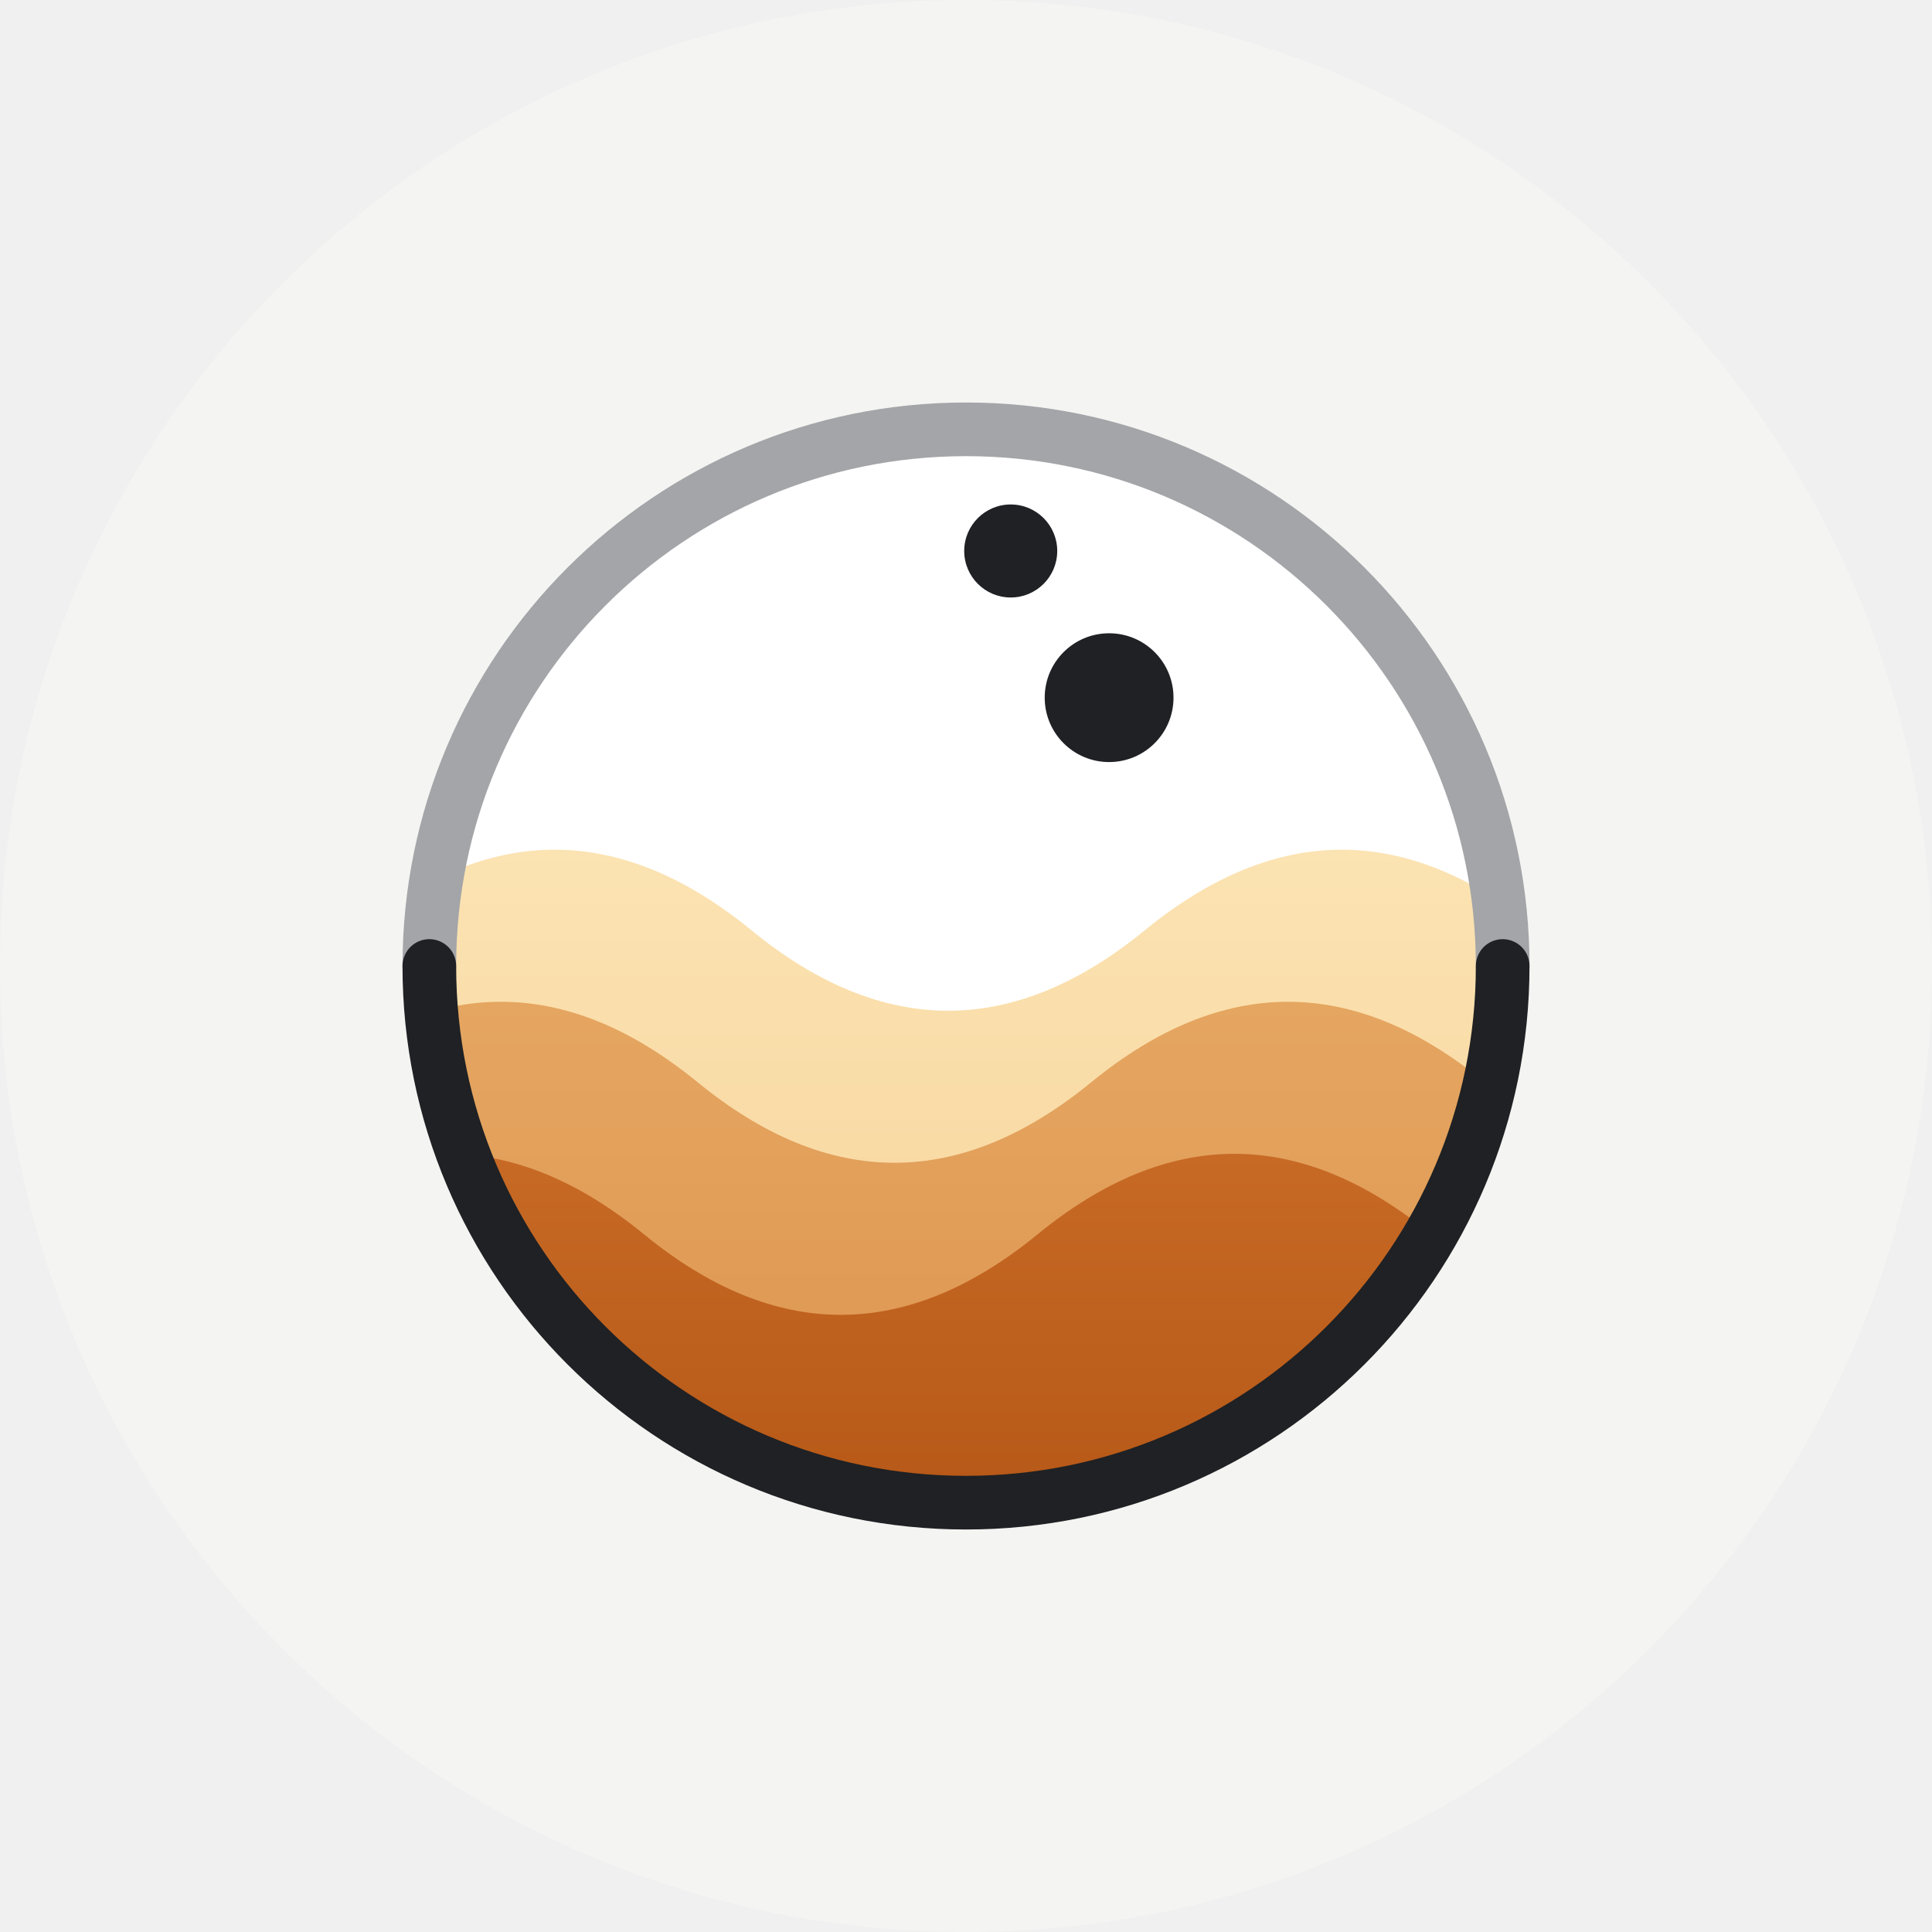
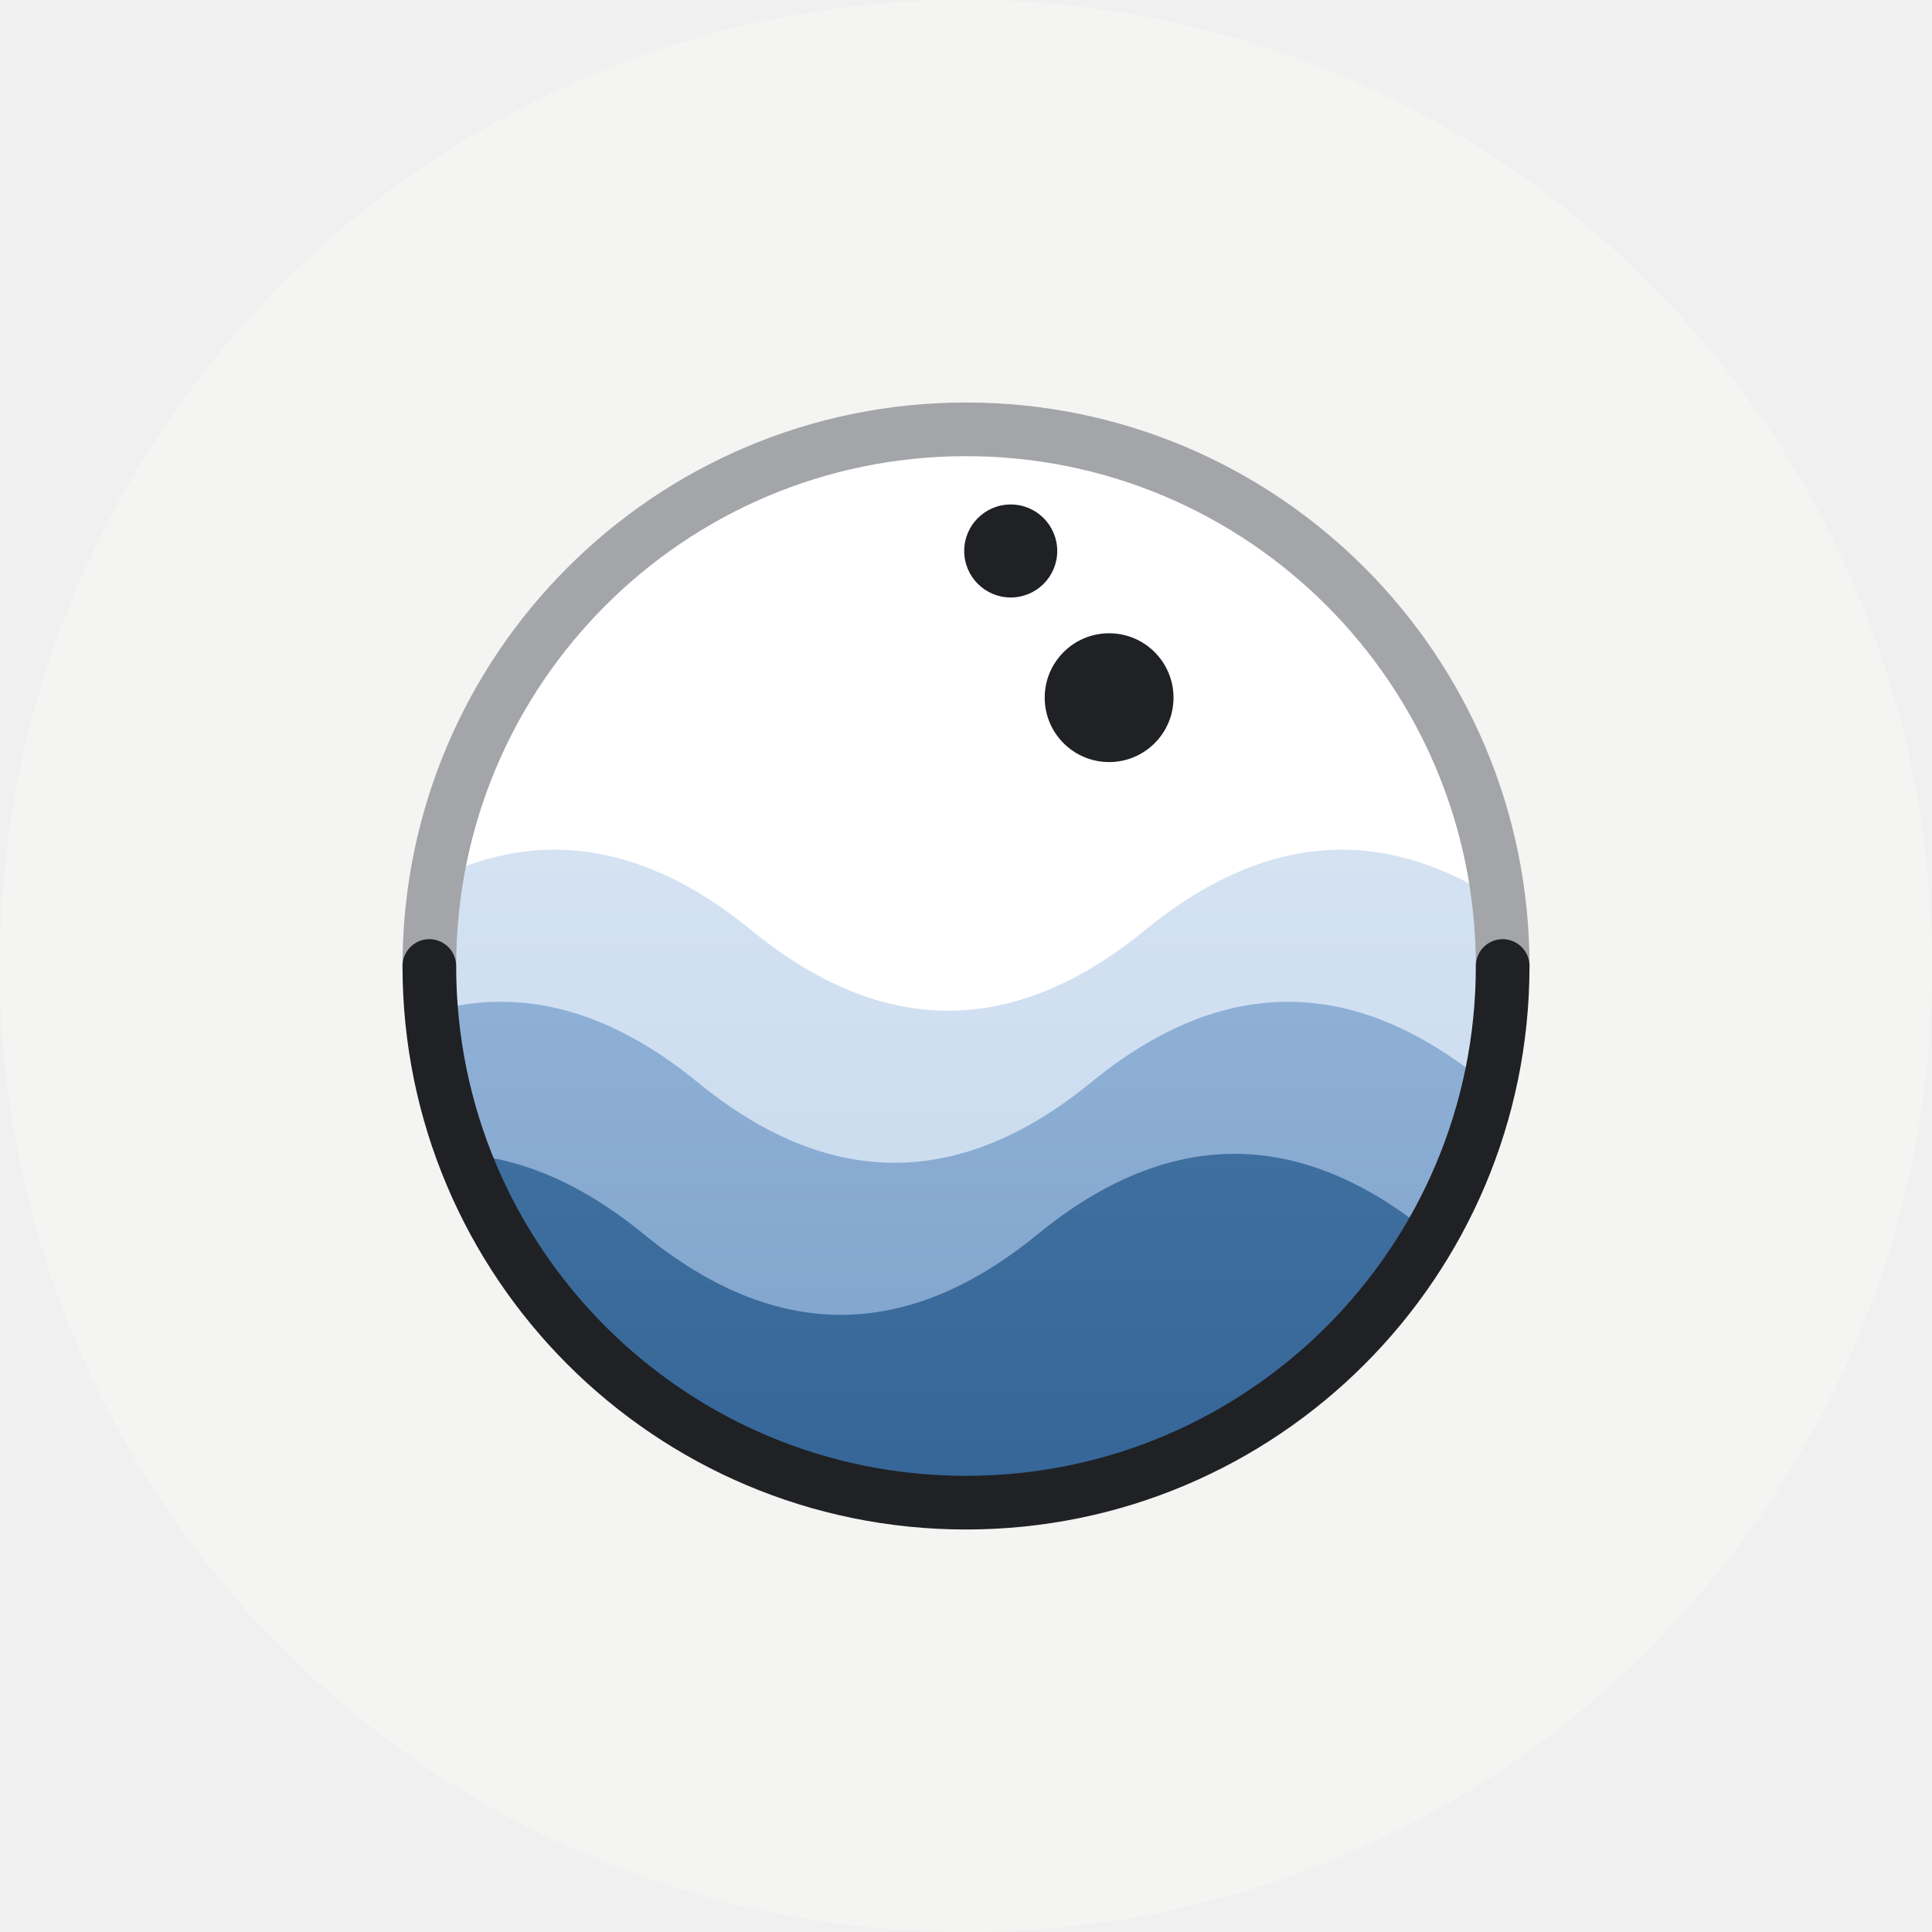
<svg xmlns="http://www.w3.org/2000/svg" width="108" height="108" viewBox="0 0 108 108">
  <clipPath id="m">
    <circle cx="54" cy="54" r="54" />
  </clipPath>
  <g clip-path="url(#m)">
    <defs>
      <linearGradient id="od1" x1="0" y1="0" x2="0" y2="1">
-         <stop offset="0" style="stop-color: #FBE3B2" />
-         <stop offset="1" style="stop-color: #F4C98C" />
+         <stop offset="0" style="stop-color: #D4E2F2" />
+         <stop offset="1" style="stop-color: #BCD2EB" />
      </linearGradient>
      <linearGradient id="od2" x1="0" y1="0" x2="0" y2="1">
-         <stop offset="0" style="stop-color: #E5A661" />
-         <stop offset="1" style="stop-color: #D88A45" />
+         <stop offset="0" style="stop-color: #8FB0D6" />
+         <stop offset="1" style="stop-color: #7199C2" />
      </linearGradient>
      <linearGradient id="od3" x1="0" y1="0" x2="0" y2="1">
-         <stop offset="0" style="stop-color: #C76A25" />
-         <stop offset="1" style="stop-color: #A9490C" />
+         <stop offset="0" style="stop-color: #3F6F9F" />
+         <stop offset="1" style="stop-color: #2D5E90" />
      </linearGradient>
    </defs>
    <rect width="108" height="108" style="fill: #F4F4F2" />
    <circle cx="54" cy="54" r="30" style="fill: #FFFFFF" />
    <clipPath id="odc">
      <circle cx="54" cy="54" r="29" />
    </clipPath>
    <g clip-path="url(#odc)">
      <path d="M-2 52 Q9 61 20 52 T42 52 T64 52 T86 52 T108 52 T130 52 V100 H-2 Z" style="fill: url(#od1)" />
      <path d="M-5 60.5 Q6 69.5 17 60.5 T39 60.5 T61 60.5 T83 60.5 T105 60.5 T127 60.5 V100 H-5 Z" style="fill: url(#od2)" />
      <path d="M-8 69 Q3 78 14 69 T36 69 T58 69 T80 69 T102 69 T124 69 V100 H-8 Z" style="fill: url(#od3)" />
    </g>
    <path d="M24 54 A30 30 0 1 1 84 54" style="fill: none; stroke: #A3A5A8; stroke-width: 3; stroke-linecap: round" />
    <path d="M24 54 A30 30 0 0 0 84 54" style="fill: none; stroke: #1F2124; stroke-width: 3; stroke-linecap: round" />
    <circle cx="62" cy="39" r="3.6" style="fill: #1F2124" />
    <circle cx="56.5" cy="30.8" r="2.6" style="fill: #1F2124" />
  </g>
</svg>
